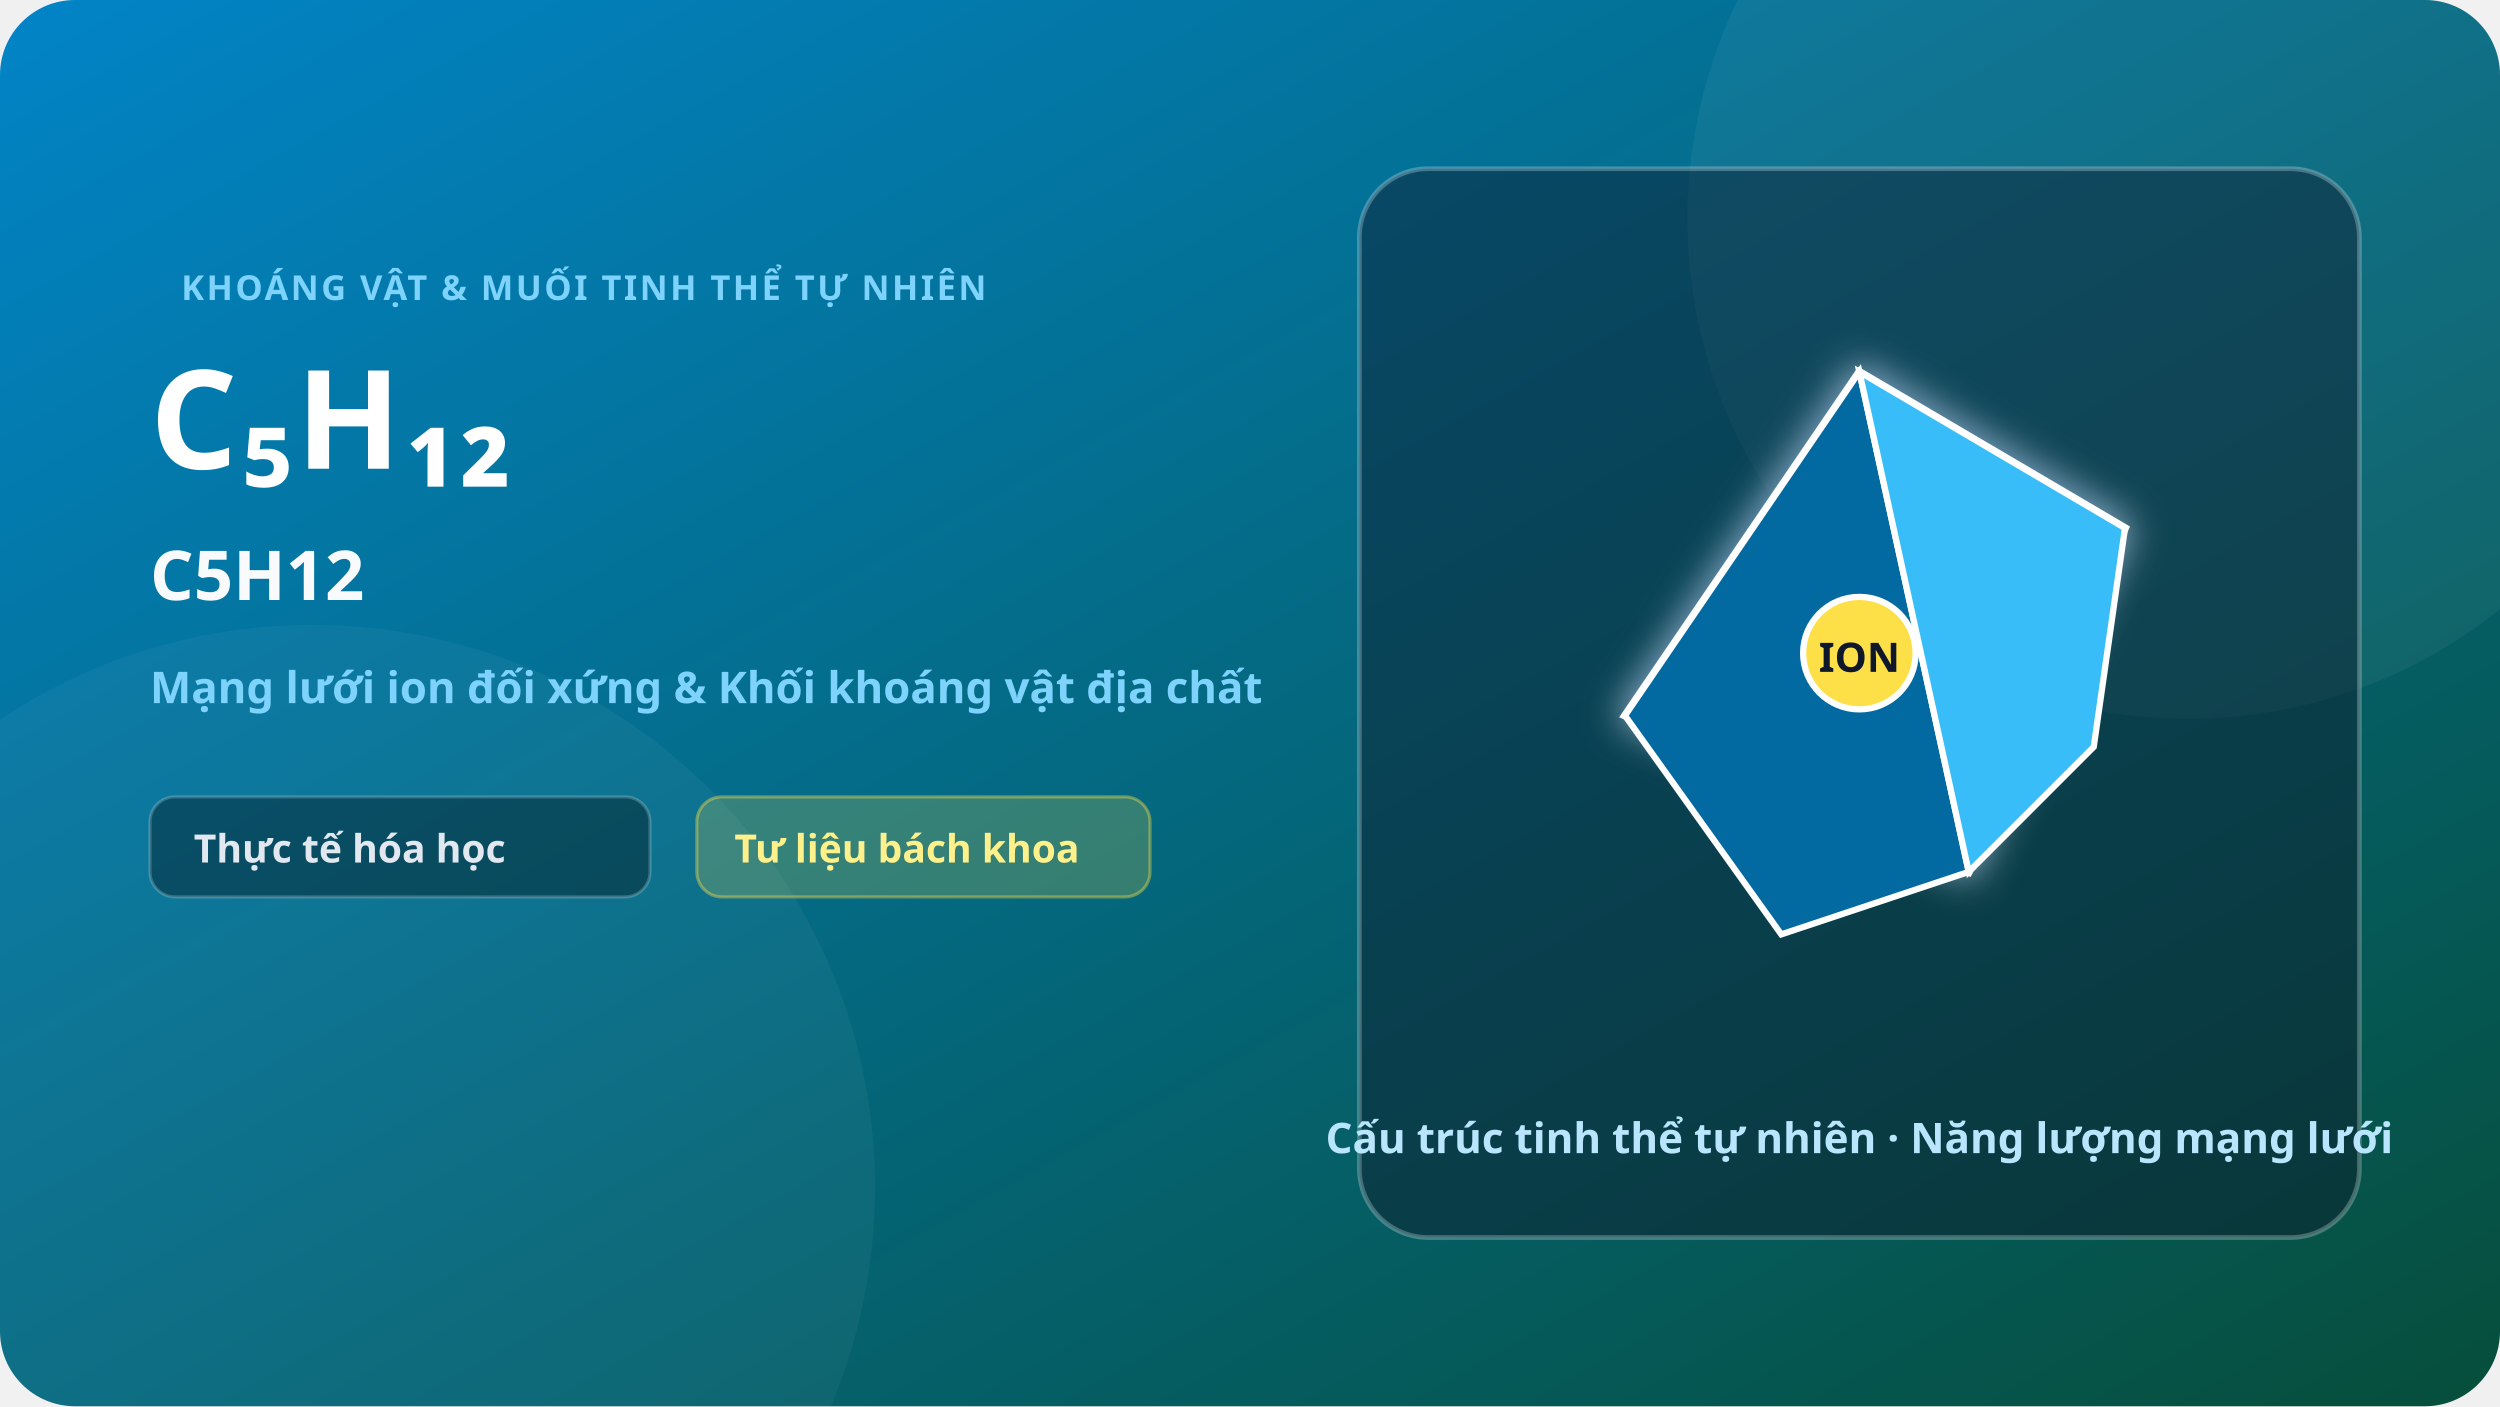
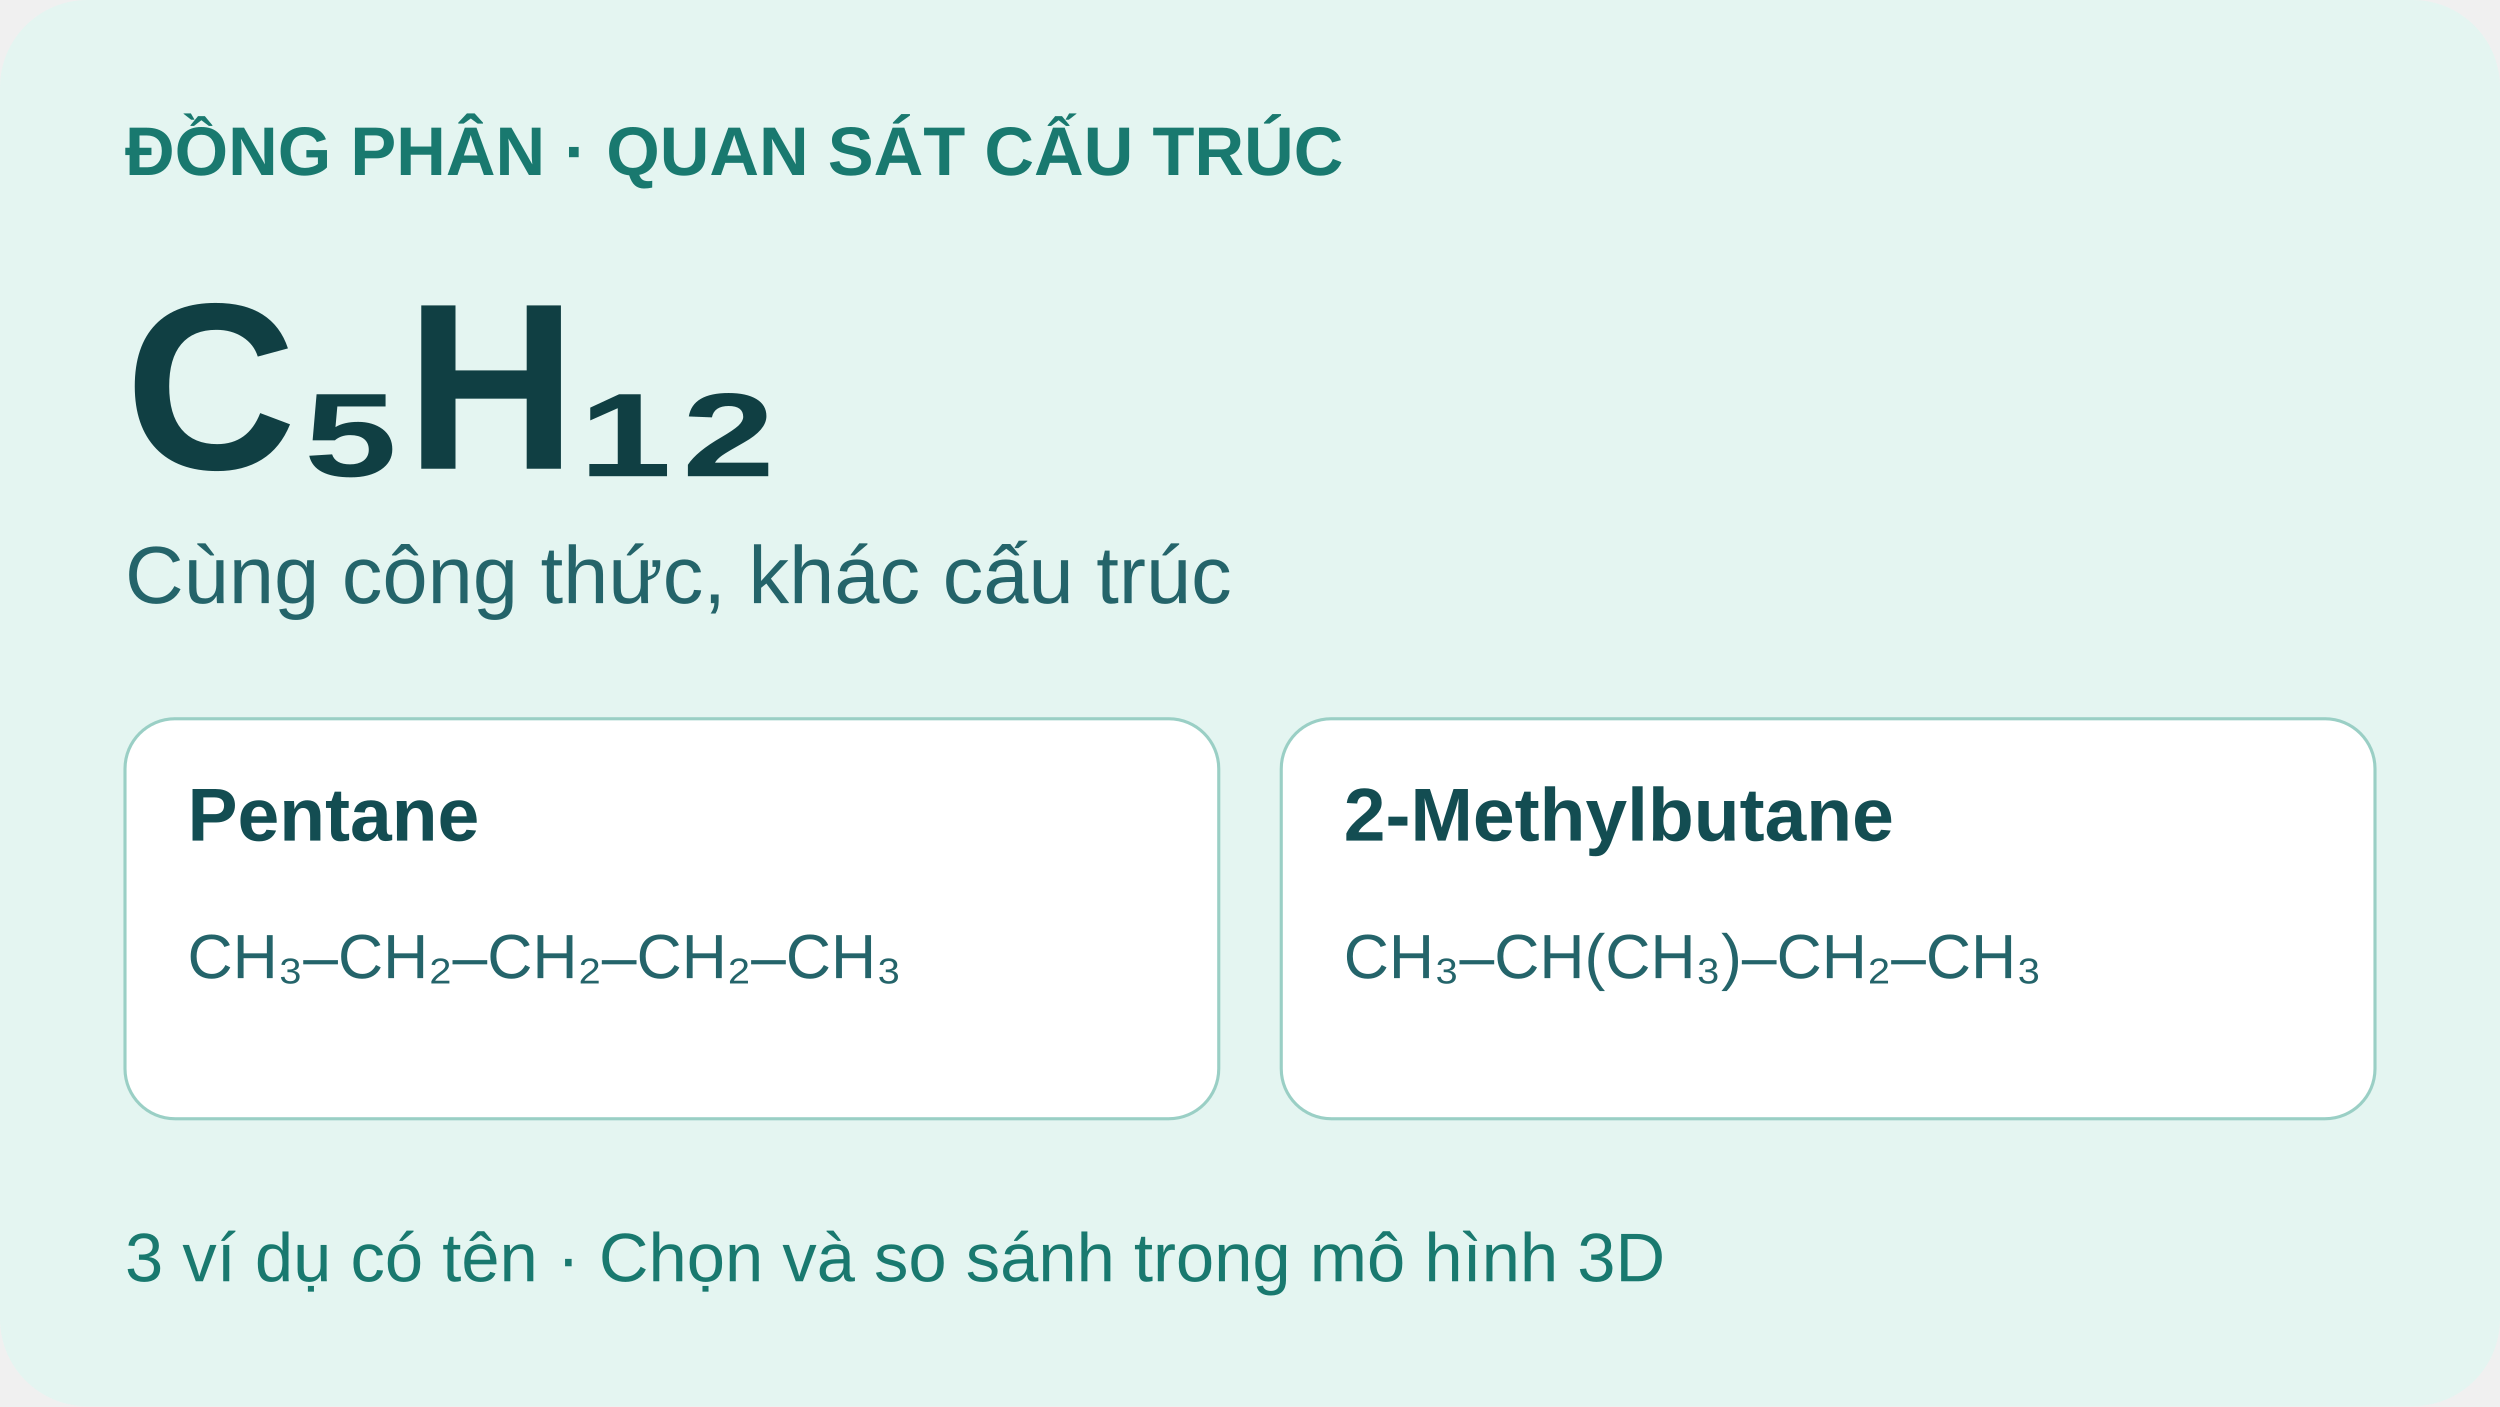
- <svg xmlns="http://www.w3.org/2000/svg" viewBox="0 0 800 450" width="800" height="450">
-   <defs>
-     <linearGradient id="bg" x1="0%" y1="0%" x2="100%" y2="100%">
-       <stop offset="0%" stop-color="#0284c7" />
-       <stop offset="100%" stop-color="#064e3b" />
-     </linearGradient>
-     <filter id="glow" x="-20%" y="-20%" width="140%" height="140%">
-       <feGaussianBlur stdDeviation="6" result="blur" />
-       <feComposite in="SourceGraphic" in2="blur" operator="over" />
-     </filter>
-   </defs>
-   <rect width="800" height="450" rx="24" fill="url(#bg)" />
-   <circle cx="700" cy="70" r="160" fill="#ffffff" opacity="0.05" />
-   <circle cx="100" cy="380" r="180" fill="#ffffff" opacity="0.04" />
-   <g transform="translate(48, 80)">
-     <rect x="0" y="0" width="auto" height="24" rx="6" fill="#ffffff" fill-opacity="0.15" />
-     <text x="10" y="16" fill="#7dd3fc" font-family="system-ui, sans-serif" font-weight="800" font-size="11" letter-spacing="0.8">KHOÁNG VẬT &amp; MUỐI TINH THỂ TỰ NHIÊN</text>
-     <text x="0" y="70" fill="#ffffff" font-family="system-ui, sans-serif" font-weight="900" font-size="44" letter-spacing="1">
-       C₅H₁₂
-     </text>
-     <text x="0" y="112" fill="#f8fafc" font-family="system-ui, sans-serif" font-weight="800" font-size="22">
-       C5H12
-     </text>
-     <text x="0" y="145" fill="#7dd3fc" font-family="system-ui, sans-serif" font-weight="600" font-size="14">
-       Mạng lưới ion đối xứng &amp; Khối khoáng vật địa chất
-     </text>
-     <g transform="translate(0, 175)">
-       <rect x="0" y="0" width="160" height="32" rx="8" fill="#000000" fill-opacity="0.35" stroke="#ffffff" stroke-opacity="0.2" stroke-width="1" />
-       <text x="14" y="21" fill="#e2e8f0" font-family="sans-serif" font-weight="700" font-size="12.5">Thực tế hóa học</text>
-       <rect x="175" y="0" width="145" height="32" rx="8" fill="#fde047" fill-opacity="0.2" stroke="#fde047" stroke-opacity="0.4" stroke-width="1" />
-       <text x="187" y="21" fill="#fef08a" font-family="sans-serif" font-weight="700" font-size="12.5">Tư liệu bách khoa</text>
+ <svg xmlns="http://www.w3.org/2000/svg" width="800" height="450" viewBox="0 0 800 450" role="img" aria-label="C₅H₁₂: một số đồng phân">
+   <rect width="800" height="450" rx="28" fill="#e4f5f1" />
+   <g font-family="Arial, sans-serif">
+     <text x="40" y="56" fill="#19796f" font-size="22" font-weight="700">ĐỒNG PHÂN · QUAN SÁT CẤU TRÚC</text>
+     <text x="40" y="150" fill="#103f43" font-size="76" font-weight="700">C₅H₁₂</text>
+     <text x="40" y="193" fill="#24646a" font-size="26">Cùng công thức, khác cấu trúc</text>
+     <g transform="translate(40,230)">
+       <rect width="350" height="128" rx="16" fill="#fff" stroke="#9acfc5" />
+       <text x="20" y="39" fill="#134d52" font-size="24" font-weight="700">Pentane</text>
+       <text x="20" y="83" fill="#24646a" font-size="20">CH₃–CH₂–CH₂–CH₂–CH₃</text>
    </g>
-   </g>
-   <rect x="435" y="54" width="320" height="342" rx="22" fill="#0f172a" fill-opacity="0.45" stroke="#ffffff" stroke-opacity="0.25" stroke-width="1.5" />
-   <g transform="translate(435, 54)">
-     <polygon points="160,65 245,115 195,225 85,175" fill="#0284c7" stroke="#ffffff" stroke-width="2.5" filter="url(#glow)" />
-     <polygon points="160,65 195,225 135,245 85,175" fill="#0369a1" stroke="#ffffff" stroke-width="2" />
-     <polygon points="160,65 245,115 235,185 195,225" fill="#38bdf8" stroke="#ffffff" stroke-width="2" />
-     <circle cx="160" cy="155" r="18" fill="#fde047" stroke="#ffffff" stroke-width="2" />
-     <text x="160" y="161" text-anchor="middle" fill="#0f172a" font-family="sans-serif" font-weight="900" font-size="13">ION</text>
-     <text x="160" y="315" text-anchor="middle" fill="#bae6fd" font-family="sans-serif" font-weight="800" font-size="13.5">Cấu trúc tinh thể tự nhiên · Năng lượng mạng lưới</text>
+     <g transform="translate(410,230)">
+       <rect width="350" height="128" rx="16" fill="#fff" stroke="#9acfc5" />
+       <text x="20" y="39" fill="#134d52" font-size="24" font-weight="700">2-Methylbutane</text>
+       <text x="20" y="83" fill="#24646a" font-size="20">CH₃–CH(CH₃)–CH₂–CH₃</text>
+     </g>
+     <text x="40" y="410" fill="#19796f" font-size="22">3 ví dụ có tên · Chọn và so sánh trong mô hình 3D</text>
  </g>
</svg>
